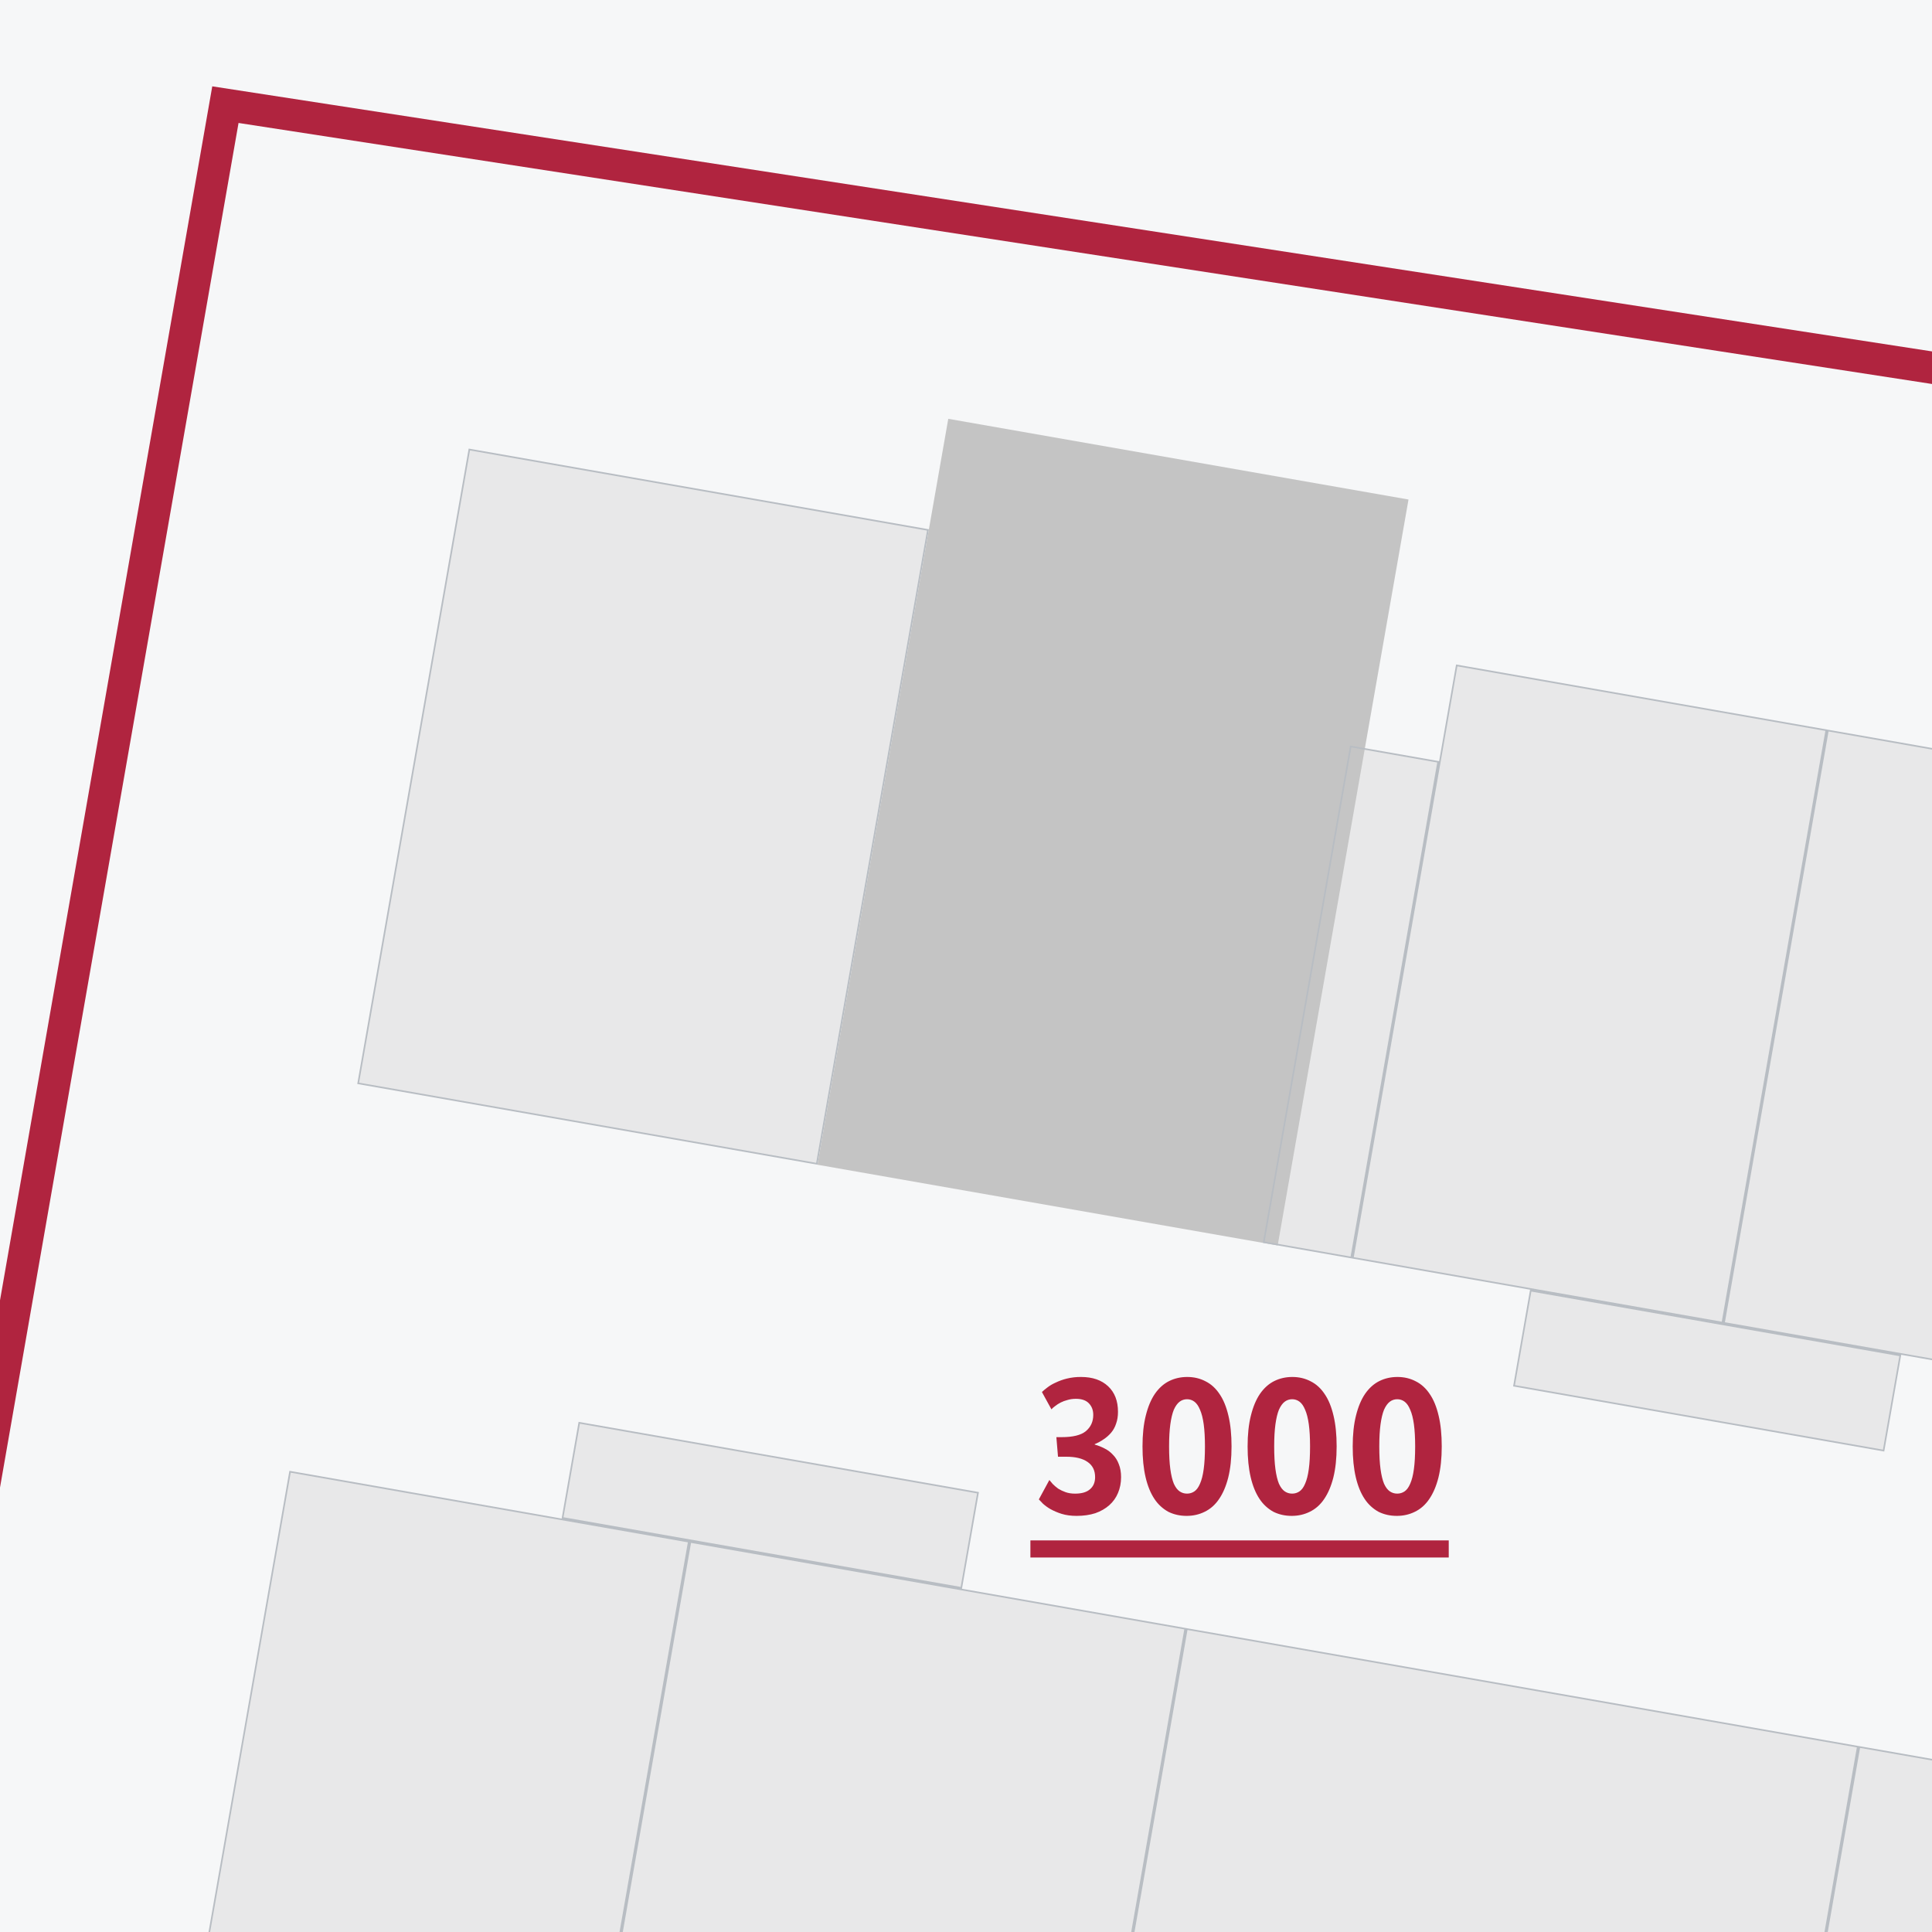
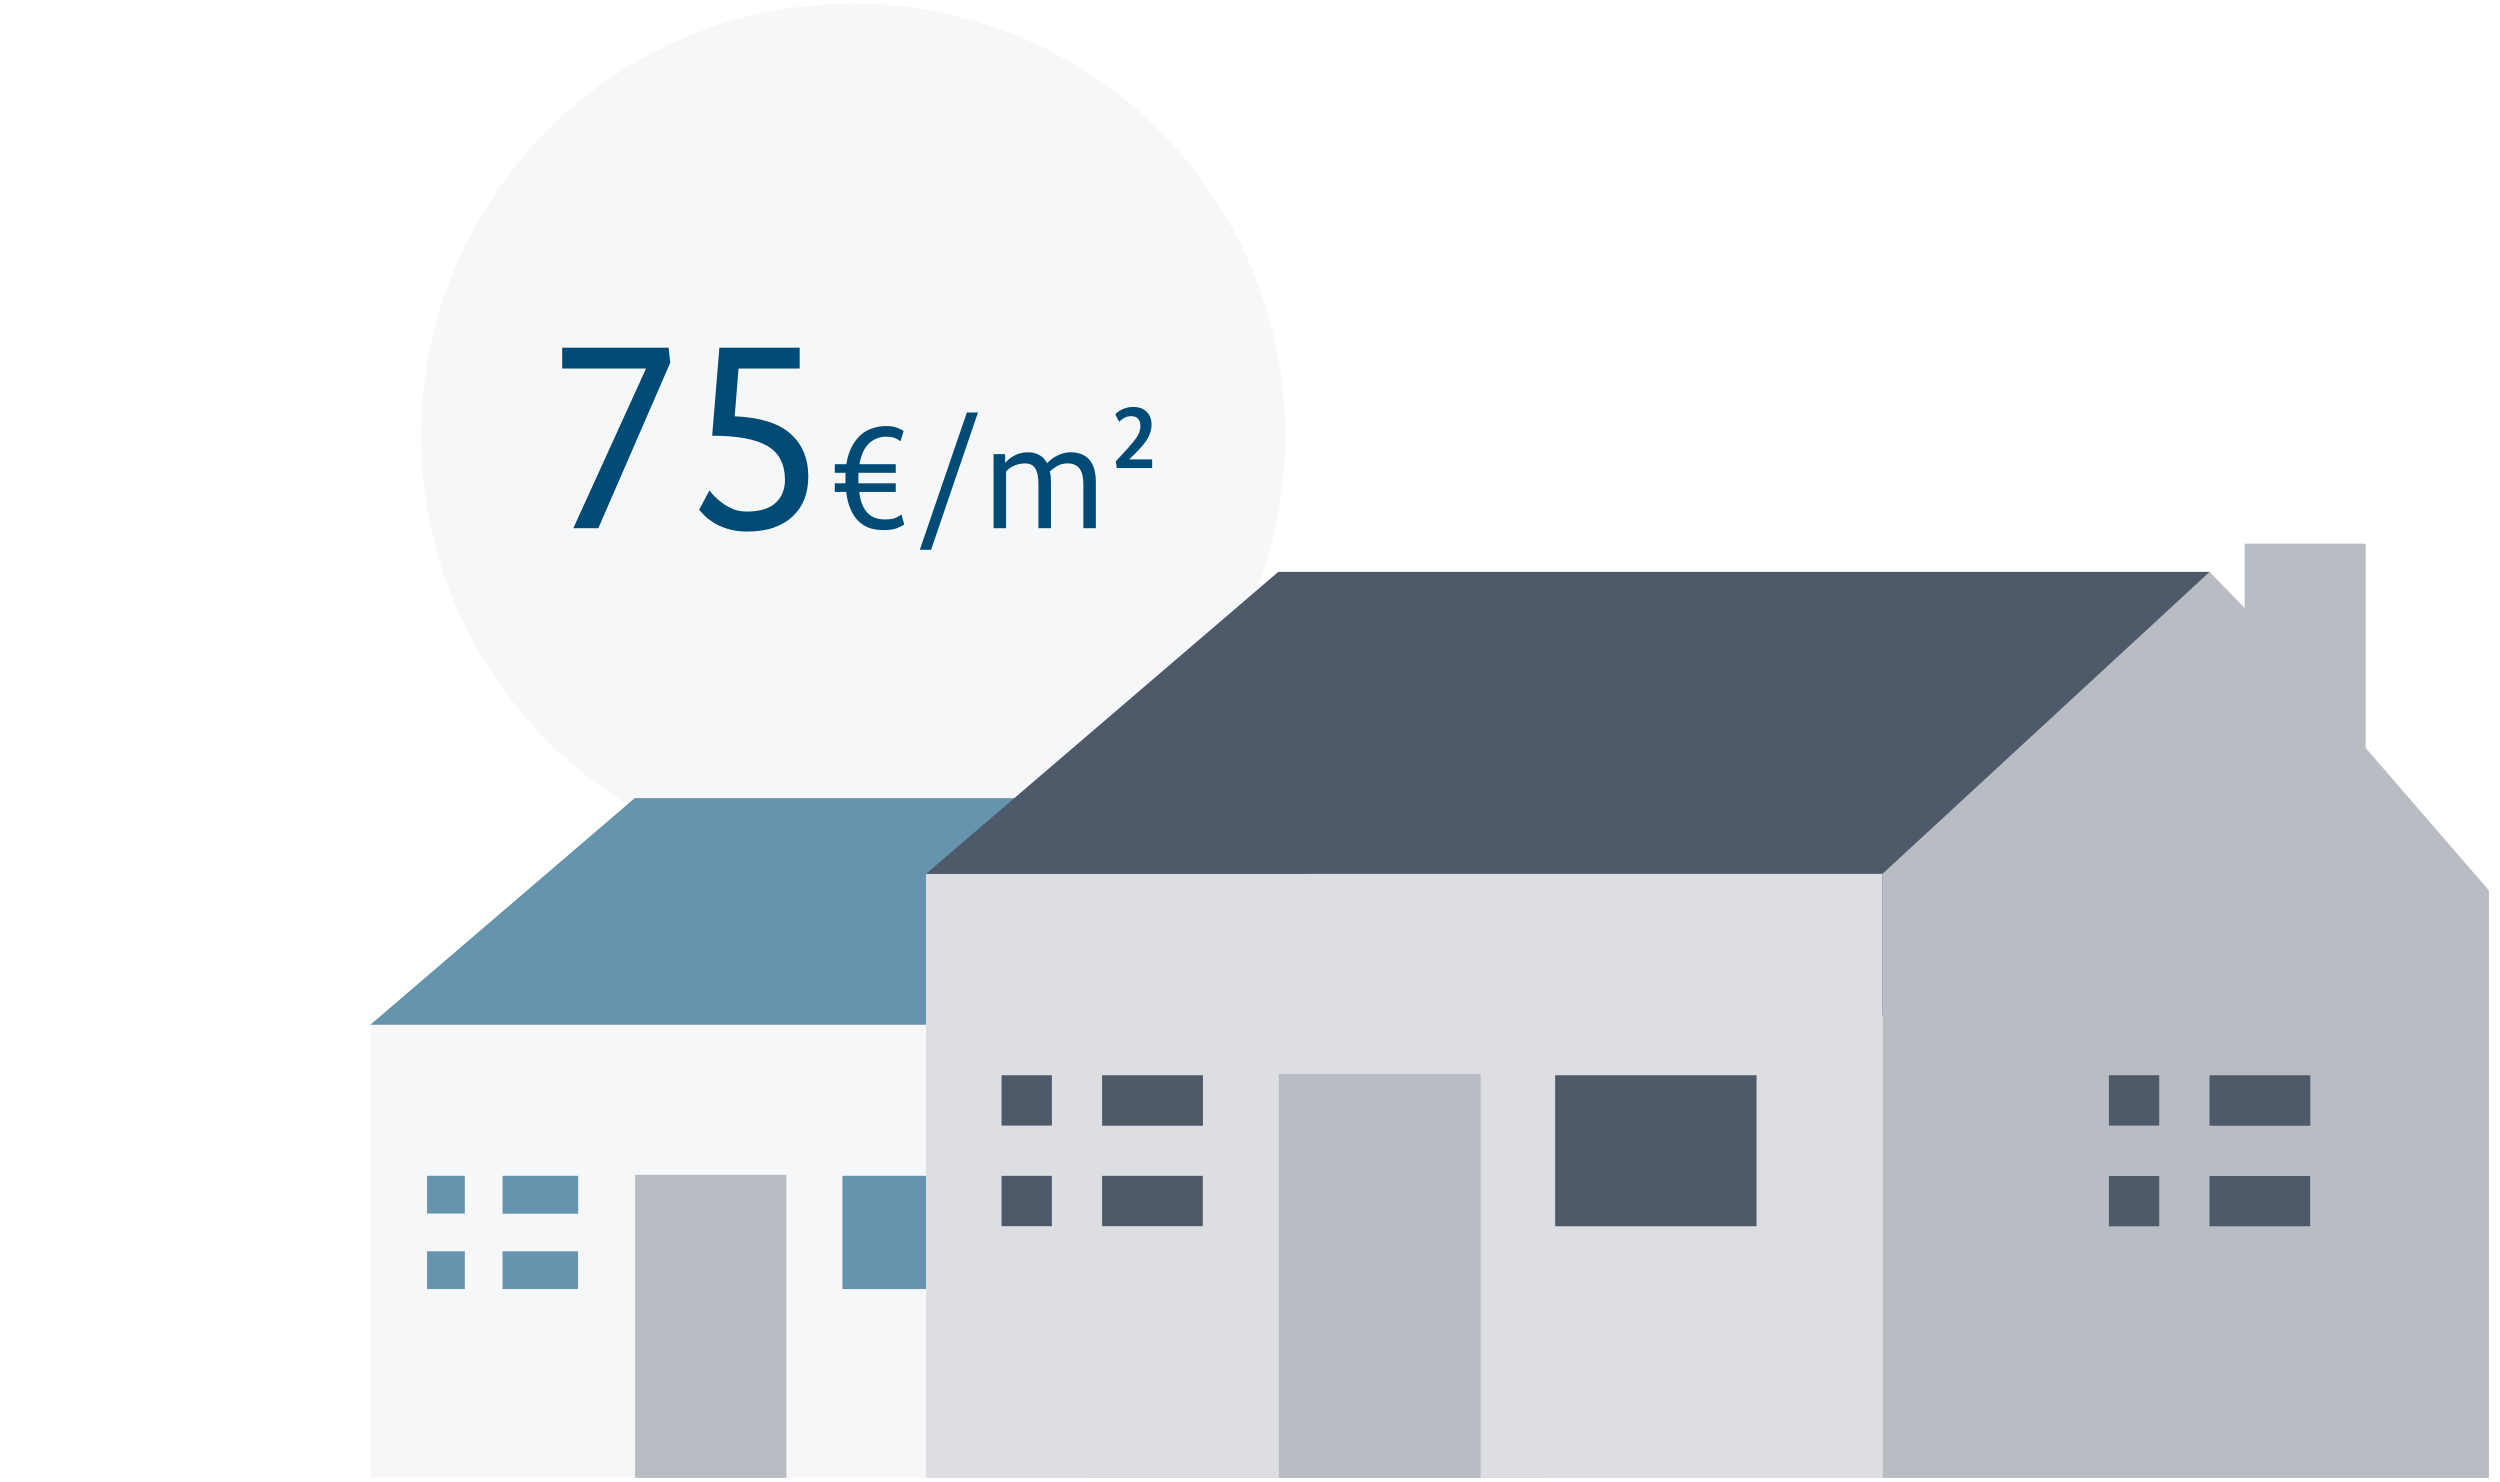
- <svg xmlns="http://www.w3.org/2000/svg" width="120" height="120" fill="none">
-   <path fill="#F6F7F8" d="M0 0h120v120H0z" />
-   <mask id="a" style="mask-type:alpha" maskUnits="userSpaceOnUse" x="0" y="0" width="120" height="120">
-     <path fill="#F6F7F8" d="M0 0h120v120H0z" />
-   </mask>
-   <g mask="url(#a)">
-     <path d="M69.44 87.69c0 .273-.038.516-.115.73-.069.212-.17.4-.307.562a2.14 2.14 0 0 1-.461.41c-.17.12-.359.222-.563.307v.026c.213.06.418.14.614.243.205.102.38.235.525.397.153.153.273.345.358.576.094.23.141.499.141.806 0 .359-.064.687-.192.986-.12.29-.299.542-.538.755-.239.213-.529.38-.87.5-.341.11-.73.166-1.165.166-.35 0-.661-.043-.934-.128a3.741 3.741 0 0 1-.691-.295 2.69 2.69 0 0 1-.461-.333c-.12-.12-.205-.209-.256-.268l.653-1.204c.06.069.132.154.217.256.094.094.205.188.333.282.137.085.29.158.46.218.171.06.368.09.59.09.41 0 .716-.09.921-.27.213-.179.32-.43.32-.755 0-.418-.158-.734-.473-.947-.308-.213-.747-.32-1.319-.32h-.512l-.102-1.216h.32c.708 0 1.211-.124 1.51-.371.307-.256.461-.593.461-1.011 0-.29-.09-.53-.269-.717-.179-.188-.448-.282-.806-.282-.197 0-.376.026-.538.077a2.01 2.01 0 0 0-.768.384 1.28 1.28 0 0 0-.217.192l-.59-1.075c.078-.077.184-.167.32-.269a2.39 2.39 0 0 1 .513-.307 3.57 3.57 0 0 1 .704-.256 3.59 3.59 0 0 1 .896-.103c.708 0 1.267.192 1.677.576.41.384.614.913.614 1.588Zm7.053 2.15c0 .742-.069 1.387-.205 1.933-.136.537-.328.985-.576 1.344-.239.35-.533.61-.883.78-.341.171-.717.257-1.127.257-.418 0-.797-.086-1.139-.256a2.44 2.44 0 0 1-.857-.794c-.24-.358-.423-.806-.55-1.344-.129-.546-.193-1.186-.193-1.92 0-.742.069-1.382.205-1.92.136-.546.324-.994.563-1.344.248-.358.542-.623.883-.794.342-.17.717-.256 1.127-.256.418 0 .798.09 1.139.27.341.17.632.434.87.793.24.35.423.798.55 1.344.129.537.193 1.173.193 1.907Zm-1.651 0c0-.538-.026-.994-.077-1.37-.051-.375-.128-.678-.23-.908-.094-.23-.21-.397-.346-.5a.749.749 0 0 0-.461-.153.749.749 0 0 0-.46.153c-.137.103-.257.27-.36.5-.093.23-.166.533-.217.908-.051.376-.077.832-.077 1.37 0 .563.026 1.032.077 1.408.051.376.124.678.218.909.102.222.222.38.358.473.137.094.29.141.461.141.17 0 .324-.047.46-.14.137-.094.252-.252.346-.474.103-.23.18-.533.23-.909.052-.376.078-.845.078-1.408Zm8.179 0c0 .742-.069 1.387-.205 1.933-.136.537-.329.985-.576 1.344-.239.35-.533.61-.883.78-.341.171-.717.257-1.127.257-.418 0-.797-.086-1.139-.256a2.44 2.44 0 0 1-.857-.794c-.24-.358-.423-.806-.55-1.344-.129-.546-.193-1.186-.193-1.92 0-.742.069-1.382.205-1.92.136-.546.324-.994.563-1.344.248-.358.542-.623.883-.794.342-.17.717-.256 1.127-.256.418 0 .798.09 1.139.27.341.17.632.434.87.793.24.35.423.798.55 1.344.129.537.193 1.173.193 1.907Zm-1.651 0c0-.538-.026-.994-.077-1.37-.051-.375-.128-.678-.23-.908-.094-.23-.21-.397-.346-.5a.749.749 0 0 0-.461-.153.749.749 0 0 0-.46.153c-.137.103-.257.27-.36.5-.093.23-.166.533-.217.908-.051.376-.077.832-.077 1.37 0 .563.026 1.032.077 1.408.051.376.124.678.218.909.102.222.222.38.358.473.137.094.29.141.461.141.17 0 .324-.047.46-.14.137-.094.253-.252.346-.474.103-.23.18-.533.23-.909.052-.376.078-.845.078-1.408Zm8.179 0c0 .742-.069 1.387-.205 1.933-.136.537-.328.985-.576 1.344-.239.35-.533.61-.883.78-.342.171-.717.257-1.127.257-.418 0-.797-.086-1.139-.256a2.44 2.44 0 0 1-.857-.794c-.24-.358-.423-.806-.55-1.344-.129-.546-.193-1.186-.193-1.92 0-.742.069-1.382.205-1.92.136-.546.324-.994.563-1.344.248-.358.542-.623.883-.794.342-.17.717-.256 1.127-.256.418 0 .798.09 1.139.27.341.17.631.434.87.793.24.35.423.798.55 1.344.129.537.193 1.173.193 1.907Zm-1.651 0c0-.538-.026-.994-.077-1.37-.051-.375-.128-.678-.23-.908-.094-.23-.21-.397-.346-.5a.749.749 0 0 0-.461-.153.749.749 0 0 0-.46.153c-.137.103-.257.27-.36.5-.093.23-.166.533-.217.908-.051.376-.077.832-.077 1.37 0 .563.026 1.032.077 1.408.051.376.124.678.218.909.102.222.222.38.358.473.137.094.29.141.461.141.17 0 .324-.047.46-.14.137-.094.252-.252.346-.474.103-.23.18-.533.23-.909.052-.376.078-.845.078-1.408ZM64 95.677h25.984v1.062H64v-1.062Z" fill="#B0243F" />
-     <path fill="#C4C4C4" fill-opacity=".3" stroke="#B8BDC3" stroke-width=".1" d="m29.151 27.92 28.487 4.996-6.904 39.368-28.487-4.996z" />
-     <path fill="#C4C4C4" d="m58.899 26.013 28.586 5.013-8.126 46.331-28.585-5.013z" />
-     <path fill="#C4C4C4" fill-opacity=".3" stroke="#B8BDC3" stroke-width=".1" d="m83.894 46.365 5.434.953-5.4 30.789-5.434-.953zM90.48 41.33l22.955 4.026-6.453 36.794-22.955-4.026zM95.075 80.164l22.955 4.026-1.037 5.908-22.954-4.026zM113.533 45.374l38.63 6.775-6.454 36.794-38.629-6.775zM66.712 140.532l-30.735-5.39 6.904-39.368 30.735 5.39zM133.804 149.645l-24.767-4.343 6.453-36.795 24.767 4.344zM36.33 132.55l-24.767-4.343 6.453-36.795 24.767 4.344zM59.709 98.624 34.942 94.28l1.036-5.908 24.767 4.344zM108.938 145.285l-41.676-7.309 6.453-36.794 41.676 7.309z" />
-     <path d="M-6.5 124C-6.5 123.6 14 6.5 14 6.5L147 27" stroke="#B0243F" stroke-width="2" />
-   </g>
+ <svg xmlns="http://www.w3.org/2000/svg" width="162" height="96" viewBox="0 0 162 96" fill="none">
+   <rect x="27.281" y="0.229" width="56" height="56" rx="28" fill="#F6F7F8" />
+   <path d="M43.433 23.501L38.771 34.229H37.151L41.849 23.915V23.879H36.431V22.529H43.325L43.433 23.501ZM51.819 23.879H47.859L47.607 26.975C49.263 27.047 50.469 27.425 51.225 28.109C51.993 28.793 52.377 29.717 52.377 30.881C52.377 31.409 52.293 31.895 52.125 32.339C51.957 32.771 51.705 33.143 51.369 33.455C51.045 33.767 50.631 34.013 50.127 34.193C49.635 34.361 49.059 34.445 48.399 34.445C47.919 34.445 47.499 34.385 47.139 34.265C46.791 34.157 46.491 34.025 46.239 33.869C45.999 33.713 45.801 33.557 45.645 33.401C45.489 33.245 45.375 33.125 45.303 33.041L45.969 31.781C46.053 31.889 46.167 32.021 46.311 32.177C46.467 32.333 46.647 32.483 46.851 32.627C47.055 32.771 47.283 32.897 47.535 33.005C47.799 33.101 48.087 33.149 48.399 33.149C49.227 33.149 49.845 32.963 50.253 32.591C50.661 32.219 50.865 31.721 50.865 31.097C50.865 30.077 50.487 29.345 49.731 28.901C48.975 28.457 47.781 28.235 46.149 28.235L46.617 22.529H51.819V23.879ZM58.045 31.879H55.675C55.721 32.212 55.791 32.492 55.885 32.719C55.985 32.946 56.105 33.129 56.245 33.269C56.392 33.409 56.555 33.509 56.735 33.569C56.922 33.629 57.121 33.659 57.335 33.659C57.648 33.659 57.882 33.626 58.035 33.559C58.195 33.486 58.322 33.412 58.415 33.339L58.595 33.979C58.481 34.066 58.322 34.149 58.115 34.229C57.915 34.309 57.621 34.349 57.235 34.349C56.915 34.349 56.621 34.306 56.355 34.219C56.088 34.126 55.852 33.982 55.645 33.789C55.438 33.589 55.265 33.332 55.125 33.019C54.985 32.706 54.888 32.326 54.835 31.879H54.095V31.319H54.785V30.979C54.785 30.926 54.785 30.869 54.785 30.809C54.785 30.749 54.788 30.692 54.795 30.639H54.095V30.079H54.845C54.911 29.639 55.028 29.262 55.195 28.949C55.361 28.636 55.558 28.379 55.785 28.179C56.011 27.979 56.265 27.836 56.545 27.749C56.825 27.656 57.115 27.609 57.415 27.609C57.728 27.609 57.968 27.646 58.135 27.719C58.308 27.786 58.448 27.852 58.555 27.919L58.355 28.589C58.261 28.516 58.142 28.449 57.995 28.389C57.848 28.329 57.655 28.299 57.415 28.299C56.988 28.299 56.621 28.442 56.315 28.729C56.008 29.016 55.801 29.466 55.695 30.079H58.045V30.639H55.635C55.628 30.692 55.625 30.749 55.625 30.809C55.625 30.862 55.625 30.919 55.625 30.979V31.319H58.045V31.879ZM60.333 35.629H59.603L62.653 26.729H63.373L60.333 35.629ZM67.292 34.229V31.389C67.292 30.909 67.222 30.562 67.082 30.349C66.949 30.136 66.732 30.029 66.432 30.029C66.259 30.029 66.106 30.049 65.972 30.089C65.839 30.122 65.722 30.166 65.622 30.219C65.522 30.272 65.436 30.329 65.362 30.389C65.296 30.449 65.239 30.502 65.192 30.549V34.229H64.382V29.429H65.132V29.969H65.152C65.199 29.916 65.266 29.852 65.352 29.779C65.439 29.699 65.542 29.626 65.662 29.559C65.782 29.486 65.922 29.426 66.082 29.379C66.242 29.332 66.422 29.309 66.622 29.309C66.902 29.309 67.146 29.369 67.352 29.489C67.566 29.602 67.732 29.779 67.852 30.019C67.912 29.952 67.989 29.879 68.082 29.799C68.182 29.712 68.296 29.636 68.422 29.569C68.549 29.496 68.692 29.436 68.852 29.389C69.012 29.336 69.189 29.309 69.382 29.309C69.909 29.309 70.312 29.469 70.592 29.789C70.872 30.109 71.012 30.599 71.012 31.259V34.229H70.202V31.389C70.202 30.909 70.116 30.562 69.942 30.349C69.769 30.136 69.519 30.029 69.192 30.029C68.906 30.029 68.666 30.092 68.472 30.219C68.286 30.339 68.139 30.449 68.032 30.549C68.079 30.742 68.102 30.979 68.102 31.259V34.229H67.292ZM74.619 27.519C74.619 27.719 74.585 27.906 74.519 28.079C74.459 28.252 74.369 28.426 74.249 28.599C74.129 28.772 73.979 28.952 73.799 29.139C73.625 29.326 73.422 29.529 73.189 29.749V29.769H74.659V30.329H72.369L72.309 29.889C72.629 29.542 72.892 29.256 73.099 29.029C73.305 28.796 73.469 28.599 73.589 28.439C73.709 28.272 73.789 28.126 73.829 27.999C73.875 27.872 73.899 27.739 73.899 27.599C73.899 27.399 73.849 27.246 73.749 27.139C73.655 27.026 73.509 26.969 73.309 26.969C73.102 26.969 72.932 27.016 72.799 27.109C72.672 27.196 72.579 27.269 72.519 27.329L72.269 26.849C72.309 26.809 72.359 26.762 72.419 26.709C72.485 26.656 72.565 26.606 72.659 26.559C72.752 26.506 72.862 26.462 72.989 26.429C73.115 26.389 73.259 26.369 73.419 26.369C73.799 26.369 74.092 26.472 74.299 26.679C74.512 26.879 74.619 27.159 74.619 27.519Z" fill="#004B76" />
+   <path d="M25.875 69.808L24 66.402L41.129 51.72H86.398L86.499 55.976L70.249 73.581L51.499 77.353L25.875 69.808Z" fill="#6693AD" />
+   <path d="M93.985 60.28V50.35H88.104V53.481L86.397 51.722L70.492 66.404V71.298V81.086V95.768H99.978V67.208L93.985 60.28Z" fill="#B8BDC3" />
+   <path d="M70.493 66.404L24 66.404V95.768H70.493V66.404Z" fill="#F6F7F8" />
+   <path d="M64.379 76.192H54.591V83.533H64.379V76.192Z" fill="#6693AD" />
+   <path d="M50.959 76.128H41.155V95.768H50.959V76.128Z" fill="#B8BDC3" />
+   <path d="M30.122 78.639V76.192H27.675V78.639H29.918H30.122Z" fill="#6693AD" />
+   <path d="M29.918 81.084H27.675V83.531H30.122V81.084H29.918Z" fill="#6693AD" />
+   <path d="M37.467 76.192H32.565V78.647H37.467V76.192Z" fill="#6693AD" />
+   <path d="M37.459 81.084H32.565V83.531H37.459V81.084Z" fill="#6693AD" />
+   <path d="M83.951 78.637V76.19H81.504V78.637H83.746H83.951Z" fill="#6693AD" />
+   <path d="M83.746 81.085H81.504V83.532H83.951V81.085H83.746Z" fill="#6693AD" />
+   <path d="M91.295 76.19H86.393V78.645H91.295V76.19Z" fill="#6693AD" />
+   <path d="M91.287 81.085H86.393V83.532H91.287V81.085Z" fill="#6693AD" />
+   <path d="M62.501 61.167L60.002 56.627L82.835 37.055H143.179L143.314 42.729L121.653 66.196L96.659 71.224L62.501 61.167Z" fill="#4E596A" />
+   <path d="M153.295 48.466V35.229H145.456V39.403L143.181 37.057L121.979 56.629V63.152V76.2V95.771H161.284V57.701L153.295 48.466Z" fill="#B8BDC3" />
+   <path d="M121.977 56.628L60.002 56.629V95.77H121.977V56.628Z" fill="#DCDEE1" />
+   <path d="M113.823 69.675H100.775V79.461H113.823V69.675Z" fill="#4E596A" />
+   <path d="M95.941 69.591H82.872V95.771H95.941V69.591Z" fill="#B8BDC3" />
+   <path d="M68.162 72.937V69.675H64.9V72.937H67.889H68.162Z" fill="#4E596A" />
+   <path d="M67.889 76.195H64.9V79.457H68.162V76.195H67.889Z" fill="#4E596A" />
+   <path d="M77.951 69.675H71.417V72.948H77.951V69.675Z" fill="#4E596A" />
+   <path d="M77.941 76.195H71.417V79.457H77.941V76.195Z" fill="#4E596A" />
+   <path d="M139.918 72.938V69.676H136.657V72.938H139.646H139.918Z" fill="#4E596A" />
+   <path d="M139.646 76.202H136.656V79.464H139.918V76.202H139.646Z" fill="#4E596A" />
+   <path d="M149.708 69.677H143.174V72.949H149.708V69.677Z" fill="#4E596A" />
+   <path d="M149.697 76.202H143.174V79.464H149.697V76.202Z" fill="#4E596A" />
</svg>
